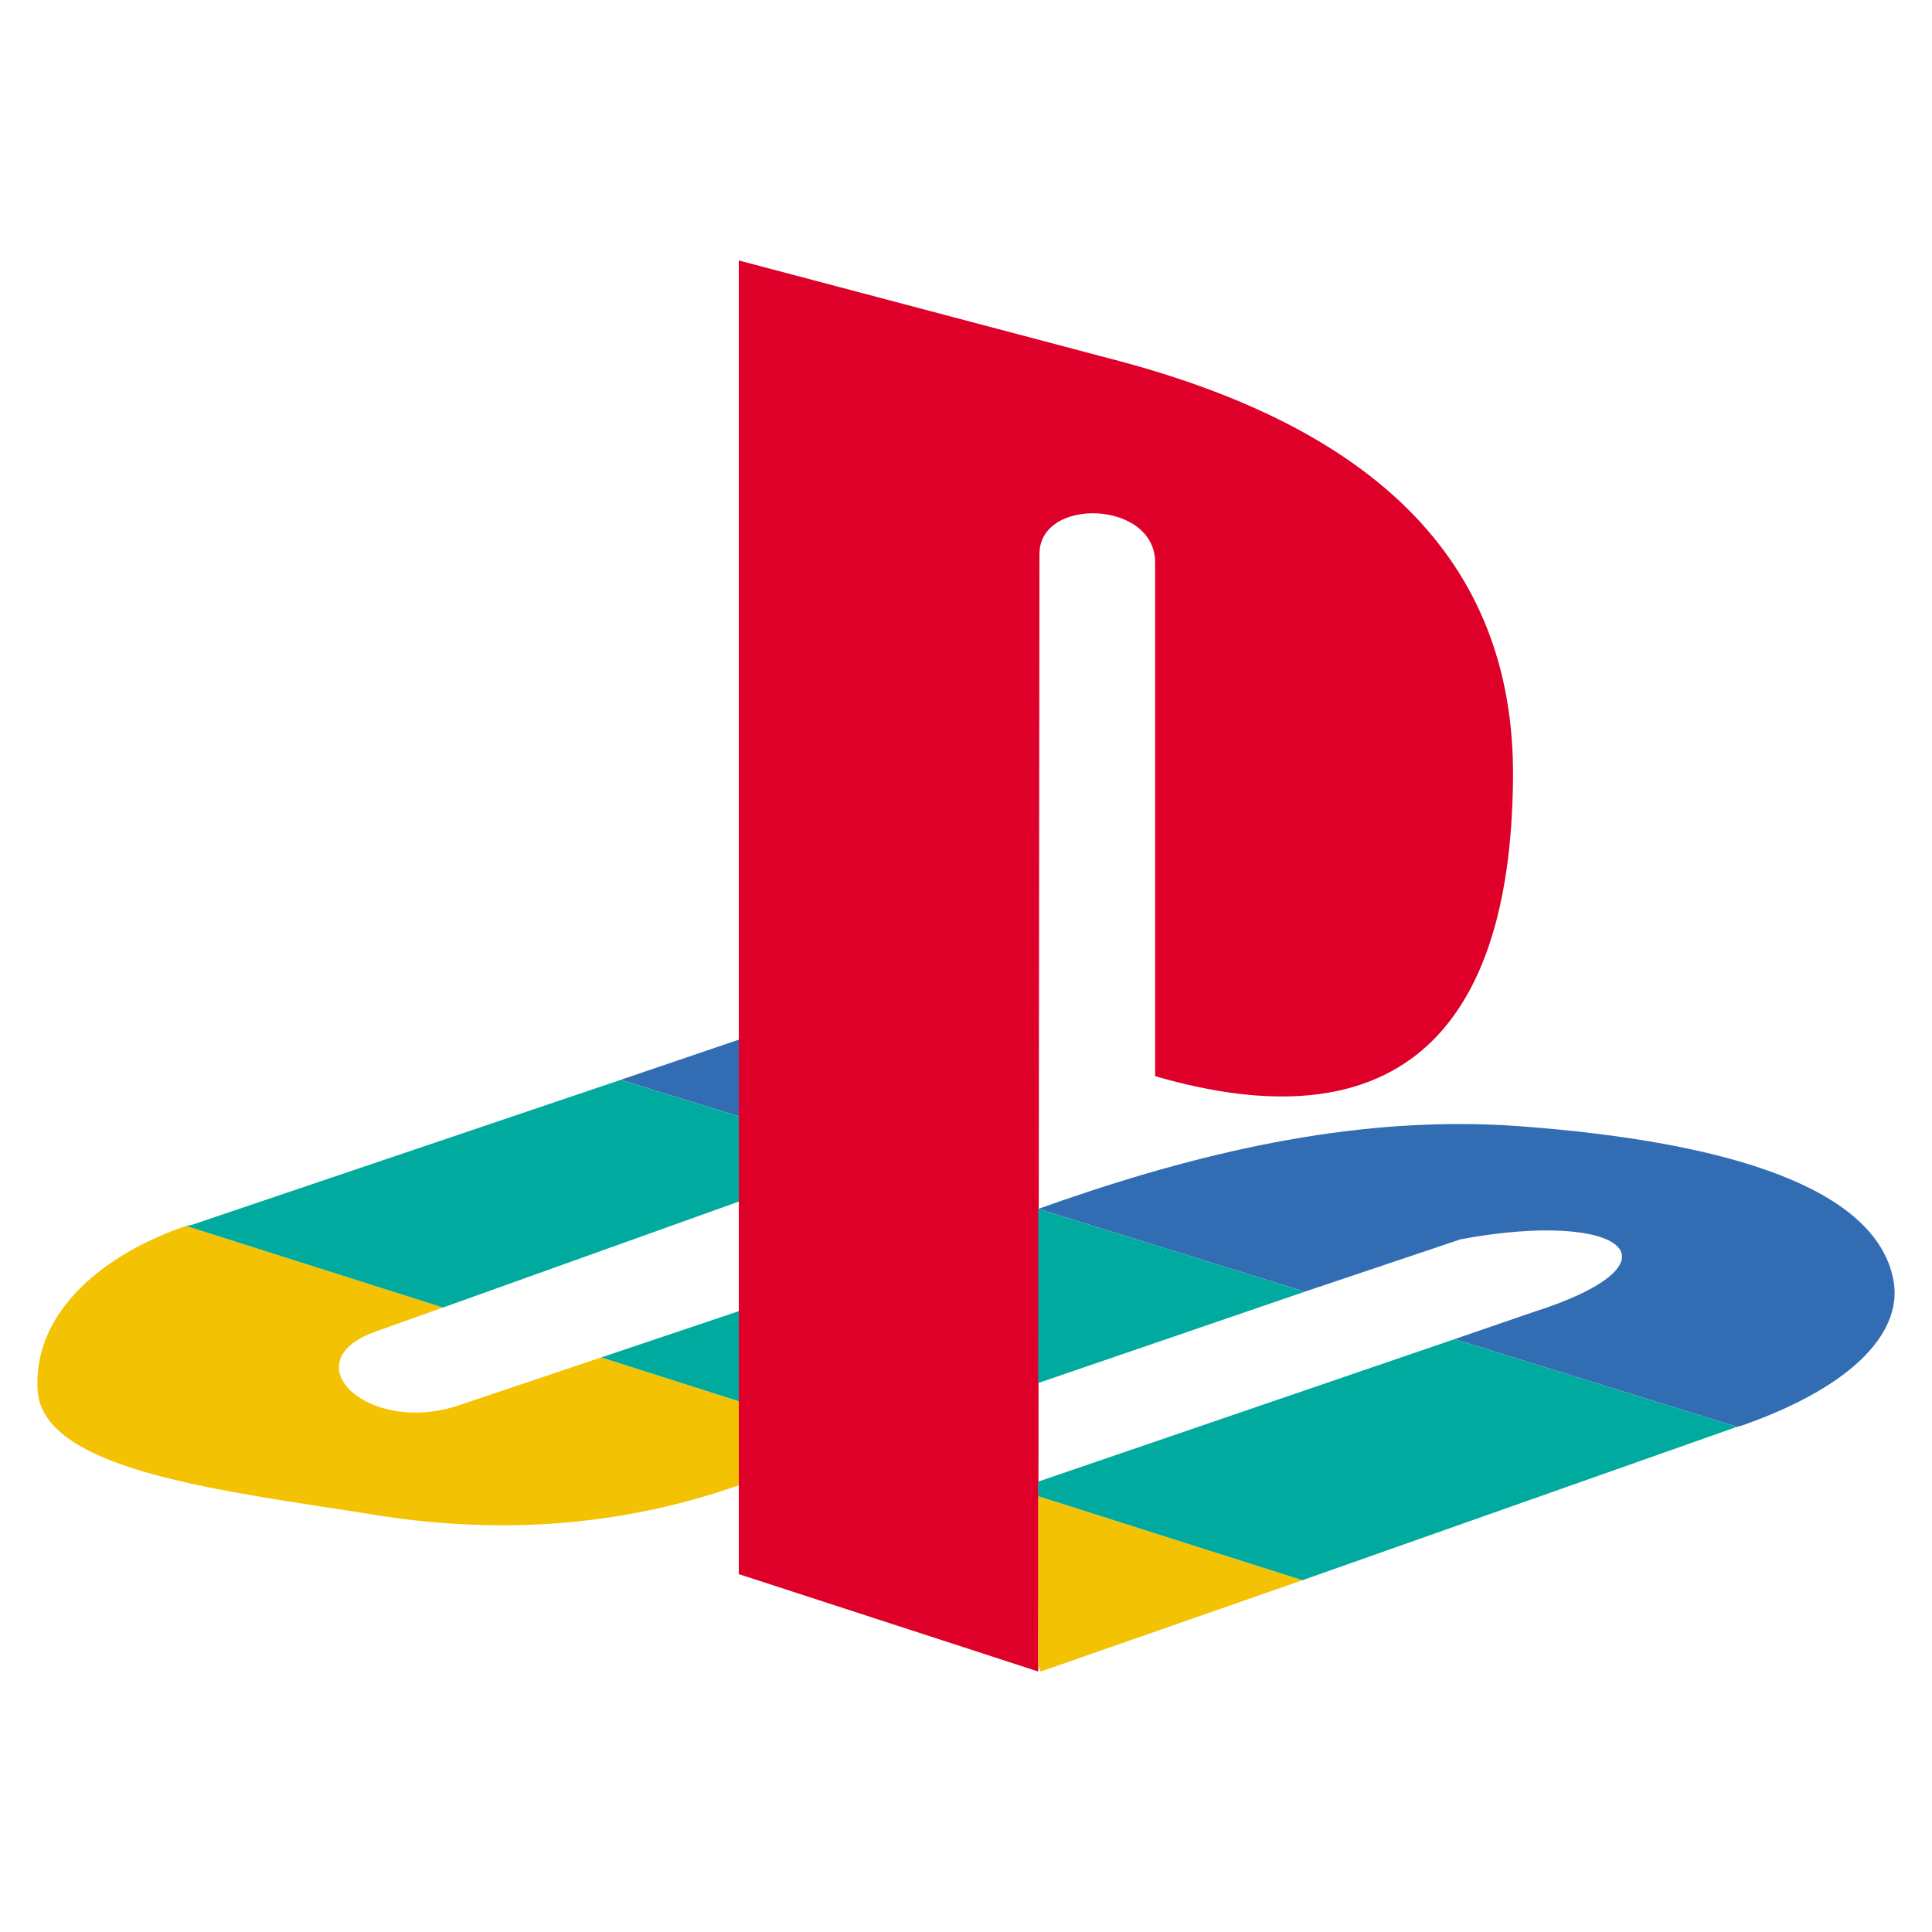
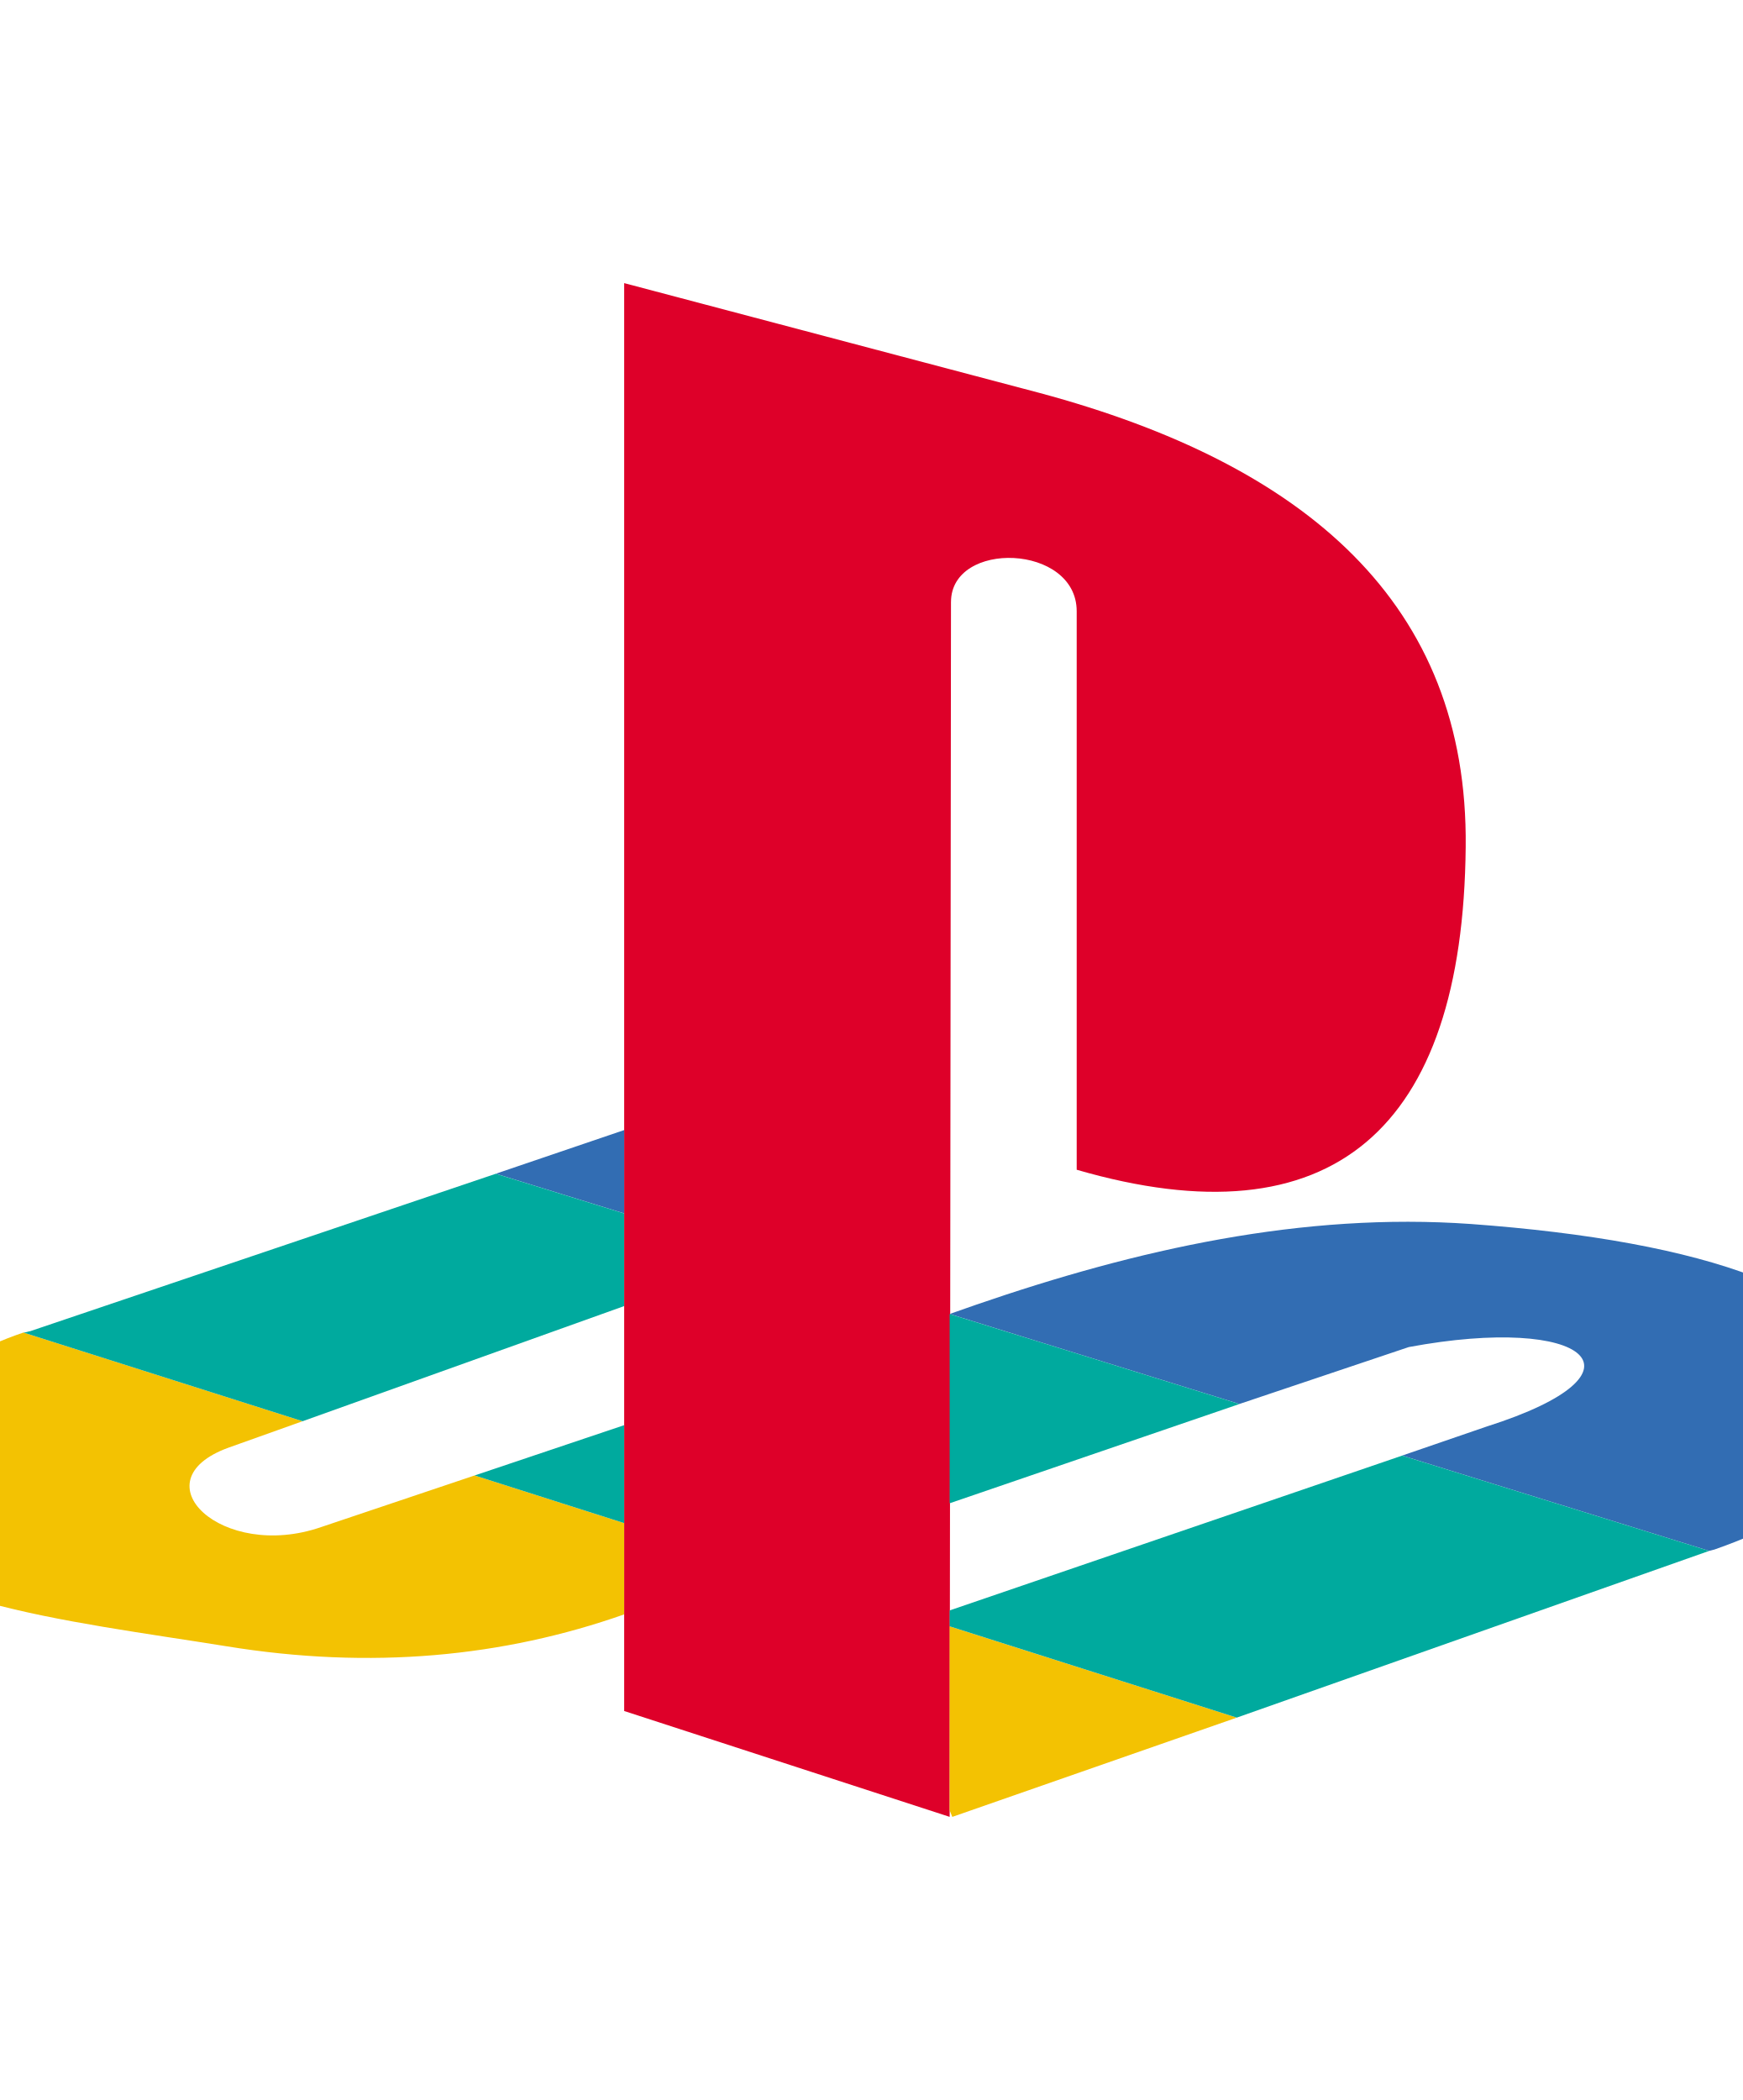
- <svg xmlns="http://www.w3.org/2000/svg" width="135" height="135" overflow="visible" version="1.0" viewBox="0 0 615.52 741.91" xml:space="preserve">
+ <svg xmlns="http://www.w3.org/2000/svg" overflow="visible" version="1.0" viewBox="0 0 615.52 741.91" xml:space="preserve">
  <g transform="translate(-61.686 -312.87)" clip-rule="evenodd" fill-rule="evenodd">
    <path d="m397.66 525.57-0.468 429.18-114.99-37.398v-504.46l146.78 38.806c93.954 25.251 151.45 74.336 150.52 160.36-0.934 100.05-47.212 140.26-137.43 114.07v-197.3c0-23.845-44.407-25.241-44.407-3.266z" fill="#de0029" />
    <path d="m229.37 834.13-54.225 18.238c-35.063 12.159-64.976-16.359-32.722-28.054l26.175-9.344-98.632-31.331c-30.386 10.29-58.902 32.263-57.028 63.122 1.87 31.32 73.387 38.805 128.55 47.688 51.416 8.411 98.162 3.737 140.7-11.224v-32.262zm168.75 120.63 100.5-35.068-101.44-32.255v64.98z" fill="#f3c202" />
    <path d="m665.51 860.78 1.869-0.471c43.941-15.423 62.639-36.938 57.968-57.034-7.48-33.66-61.237-51.897-143.98-57.977-59.364-4.205-117.79 8.882-174.82 28.516l-9.35 3.276 102.37 31.791 59.832-20.106c62.639-11.685 87.886 8.883 27.582 28.054l-29.918 10.28zm-383.31-148.67-45.347 15.423 45.347 14.027z" fill="#326db3" />
    <path d="m498.63 919.69 166.88-58.902-108.45-33.67-159.87 54.7v5.617zm-216.43-103.32-52.823 17.766 52.823 16.831zm114.99 27.592v-66.859l102.37 31.791zm-228.59-28.988 113.59-40.675v-32.727l-45.346-14.027-164.54 55.636c-0.468 0-1.402 0.462-2.336 0.462z" fill="#00aa9e" />
  </g>
</svg>
